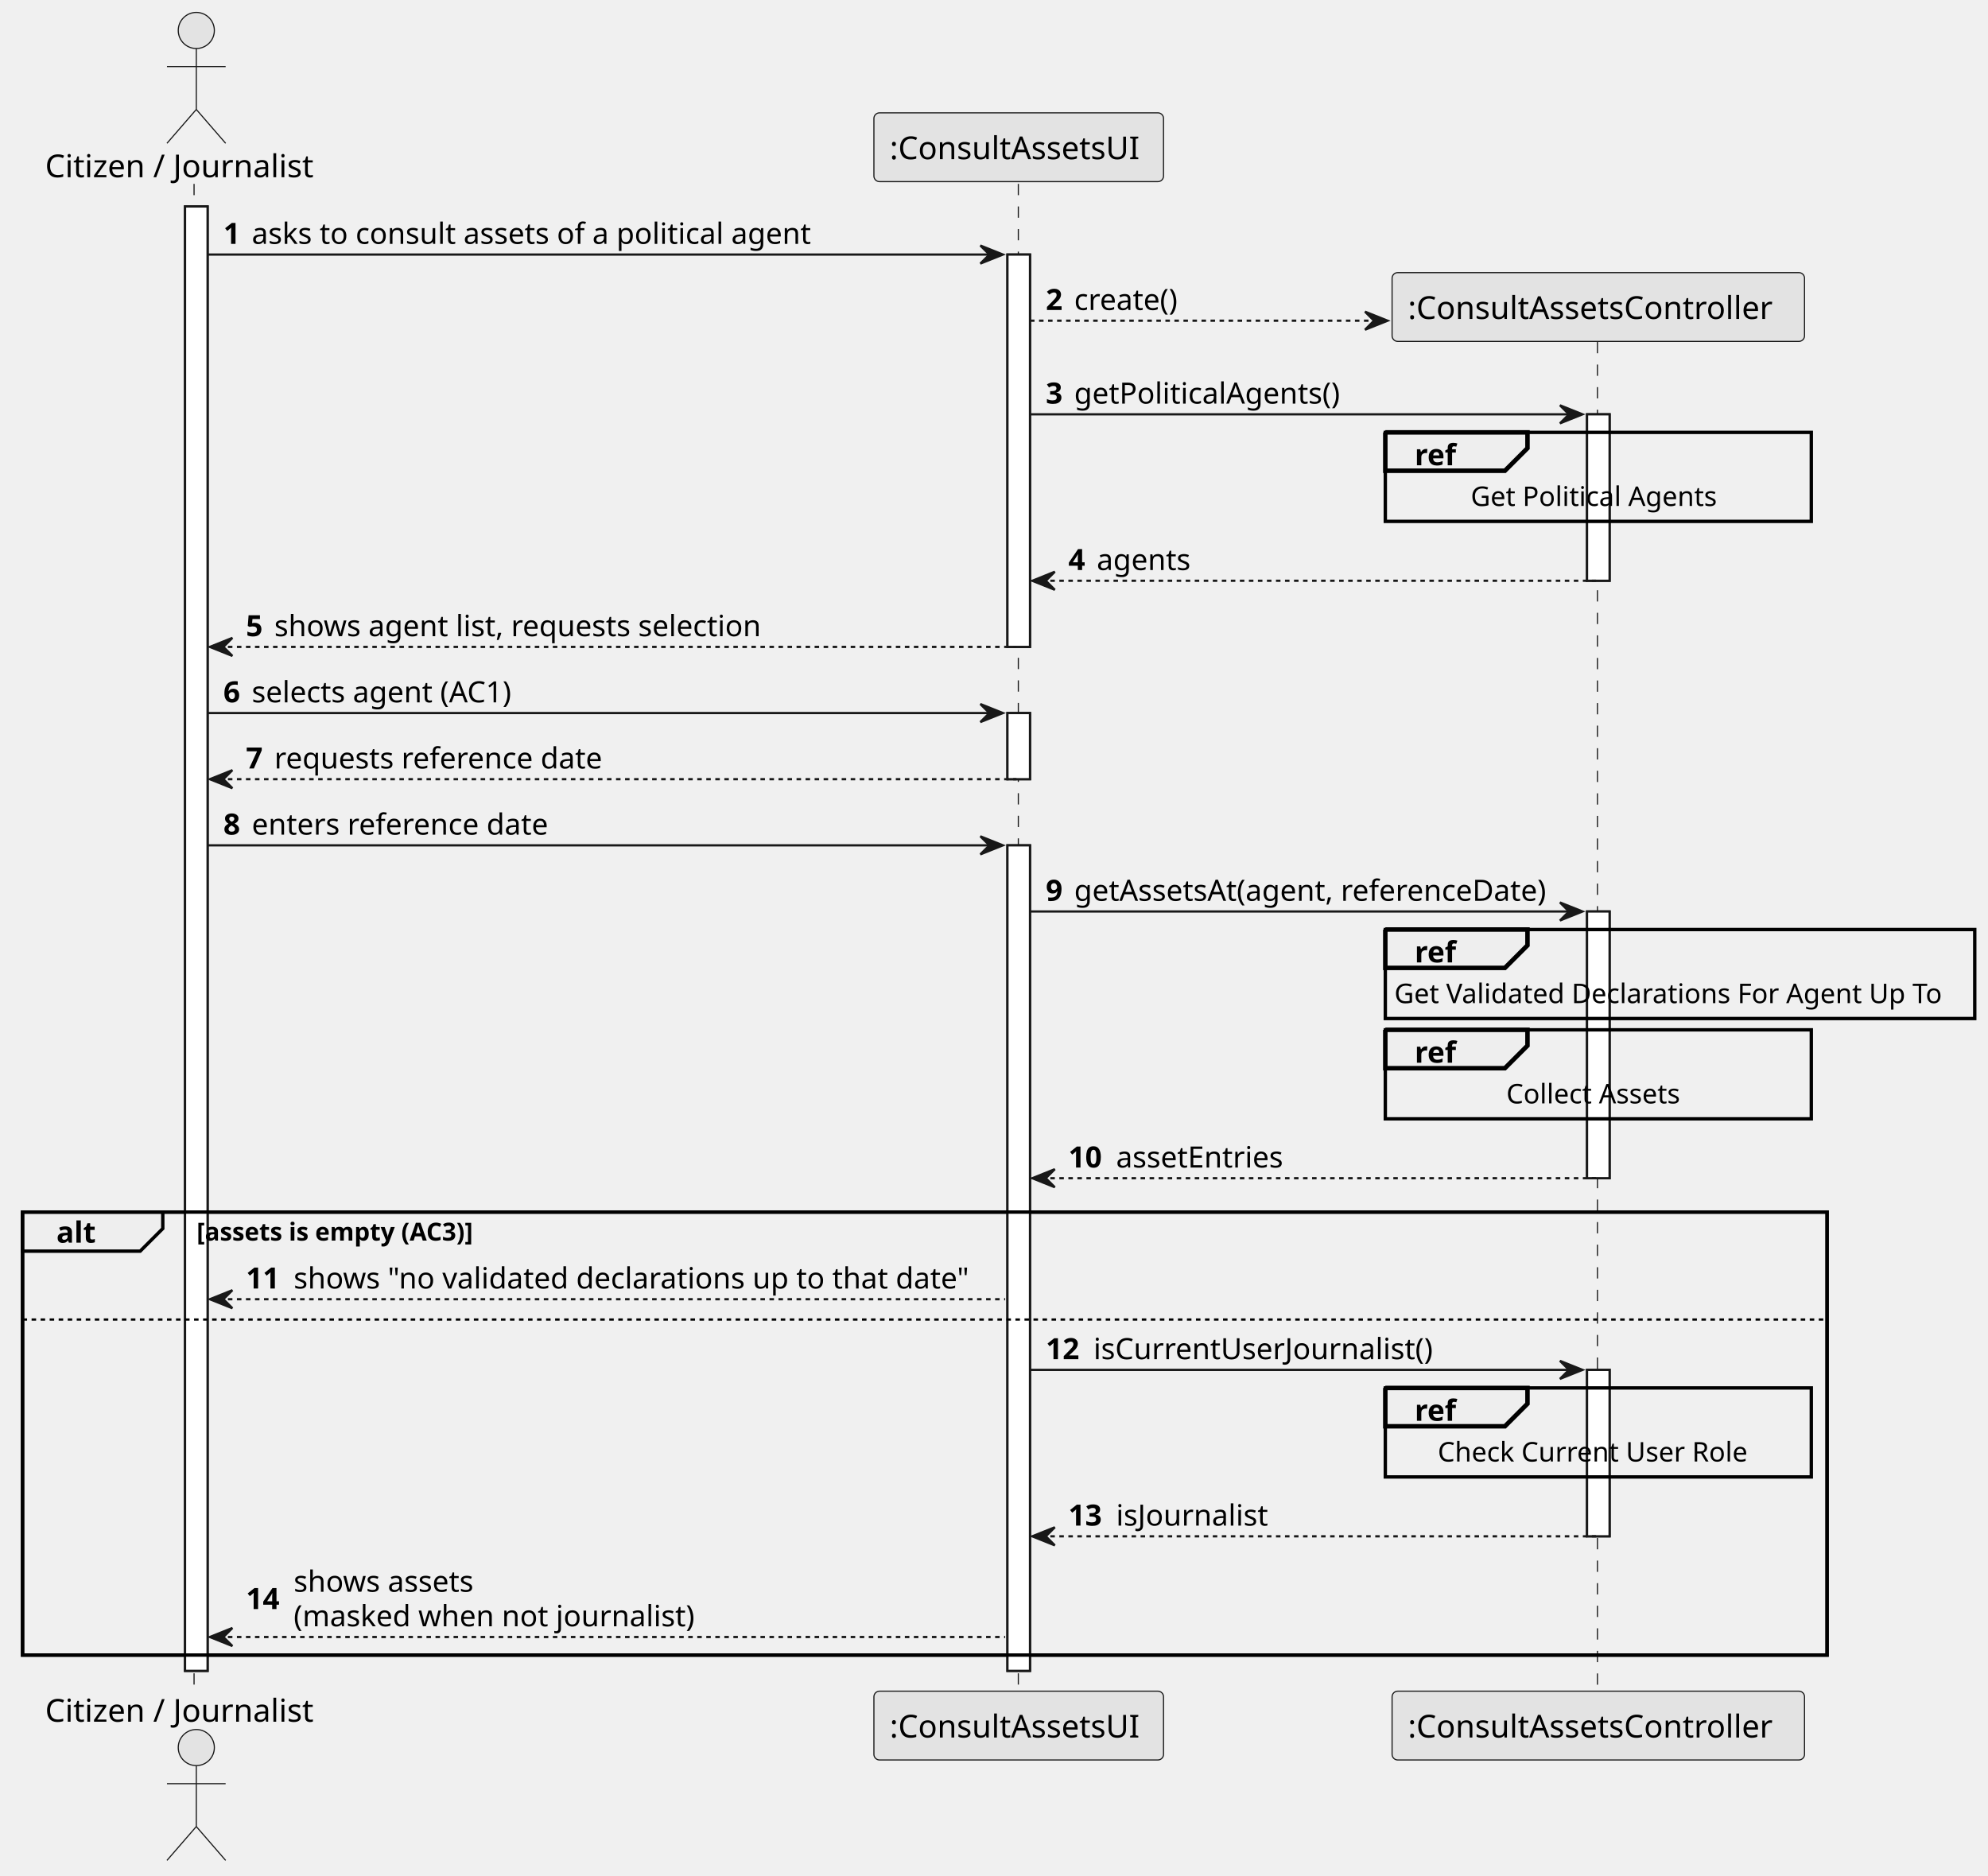
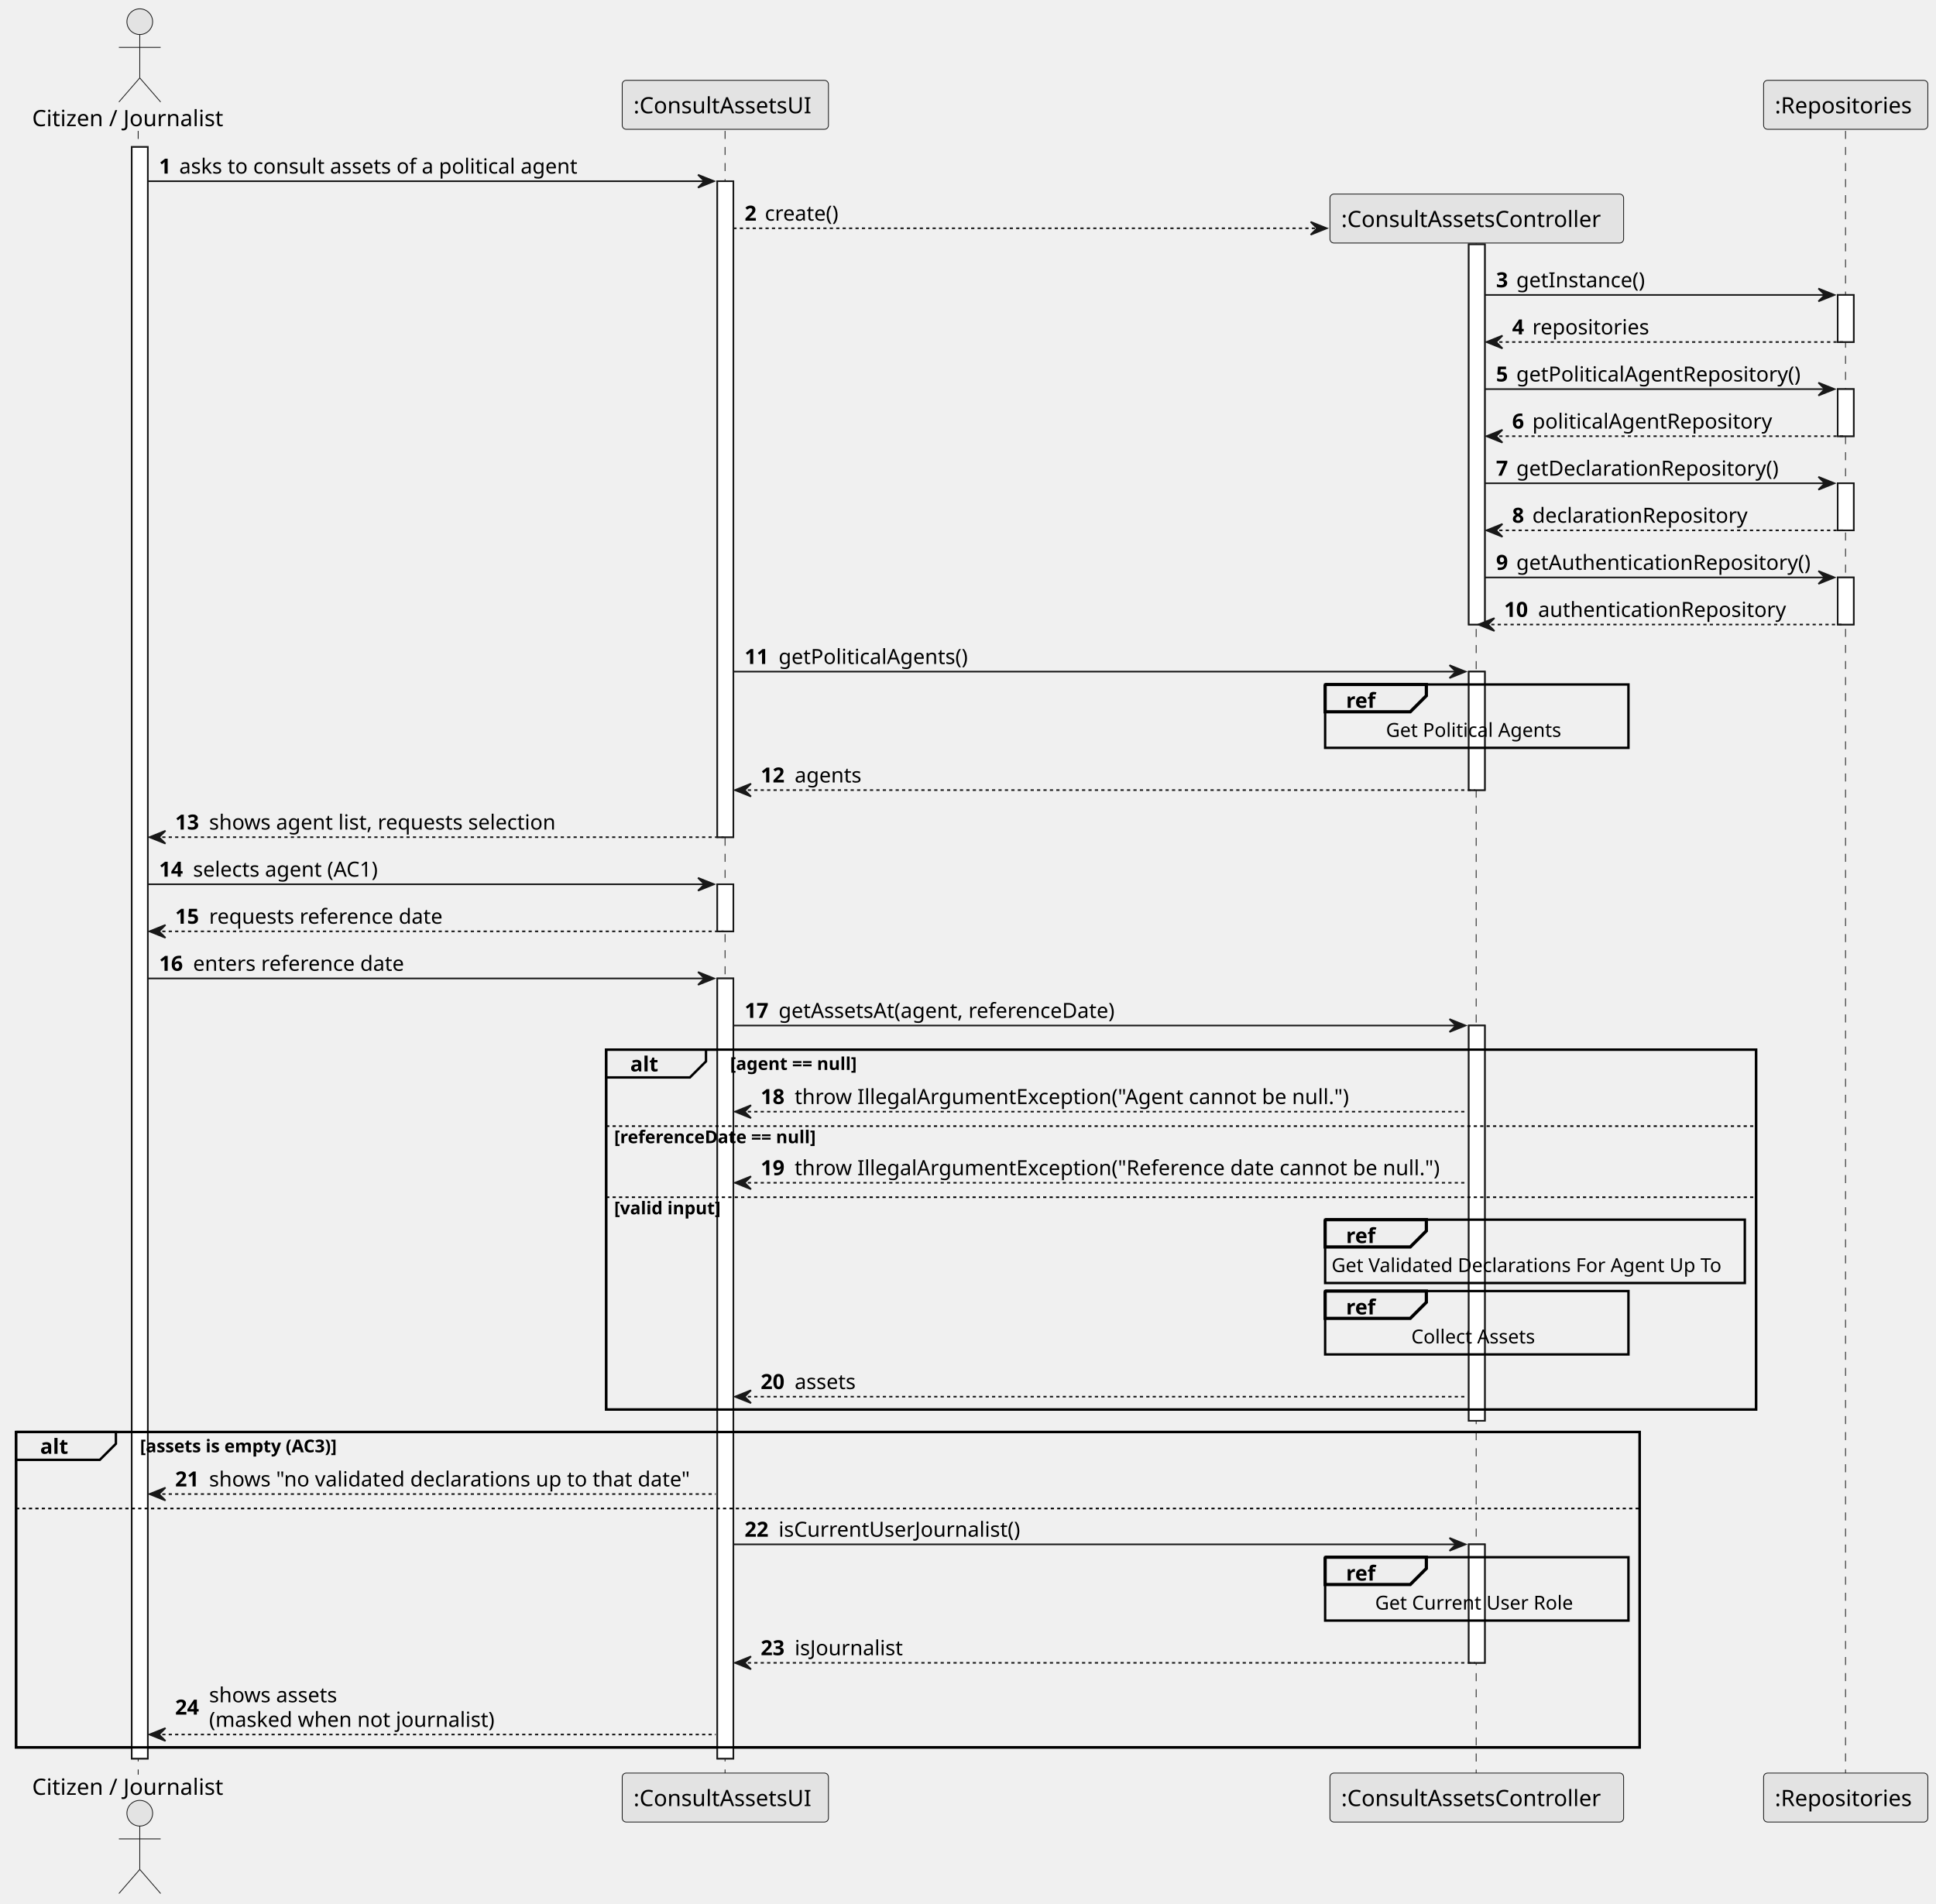
- <svg xmlns="http://www.w3.org/2000/svg" contentStyleType="text/css" data-diagram-type="SEQUENCE" height="831px" preserveAspectRatio="none" style="width:881px;height:831px;background:#FFFFFF;" version="1.1" viewBox="0 0 881 831" width="881px" zoomAndPan="magnify">
+ <svg xmlns="http://www.w3.org/2000/svg" contentStyleType="text/css" data-diagram-type="SEQUENCE" height="1185px" preserveAspectRatio="none" style="width:1205px;height:1185px;background:#FFFFFF;" version="1.1" viewBox="0 0 1205 1185" width="1205px" zoomAndPan="magnify">
  <defs />
  <g>
    <g>
-       <rect fill="#FFFFFF" height="648.92" style="stroke:#181818;stroke-width:1;" width="10" x="81.995" y="91.488" />
-     </g>
-     <g>
-       <rect fill="#FFFFFF" height="173.863" style="stroke:#181818;stroke-width:1;" width="10" x="446.455" y="112.799" />
-     </g>
-     <g>
-       <rect fill="#FFFFFF" height="29.311" style="stroke:#181818;stroke-width:1;" width="10" x="446.455" y="315.973" />
-     </g>
-     <g>
-       <rect fill="#FFFFFF" height="365.815" style="stroke:#181818;stroke-width:1;" width="10" x="446.455" y="374.594" />
-     </g>
-     <g>
-       <rect fill="#FFFFFF" height="73.754" style="stroke:#181818;stroke-width:1;" width="10" x="703.305" y="183.598" />
-     </g>
-     <g>
-       <rect fill="#FFFFFF" height="118.197" style="stroke:#181818;stroke-width:1;" width="10" x="703.305" y="403.904" />
-     </g>
-     <g>
-       <rect fill="#FFFFFF" height="73.754" style="stroke:#181818;stroke-width:1;" width="10" x="703.305" y="607.033" />
-     </g>
-     <rect fill="none" height="196.307" style="stroke:#000000;stroke-width:1.5;" width="799.694" x="10" y="537.102" />
+       <rect fill="#FFFFFF" height="1003.246" style="stroke:#181818;stroke-width:1;" width="10" x="81.995" y="91.488" />
+     </g>
+     <g>
+       <rect fill="#FFFFFF" height="408.348" style="stroke:#181818;stroke-width:1;" width="10" x="446.455" y="112.799" />
+     </g>
+     <g>
+       <rect fill="#FFFFFF" height="29.311" style="stroke:#181818;stroke-width:1;" width="10" x="446.455" y="550.457" />
+     </g>
+     <g>
+       <rect fill="#FFFFFF" height="485.656" style="stroke:#181818;stroke-width:1;" width="10" x="446.455" y="609.078" />
+     </g>
+     <g>
+       <rect fill="#FFFFFF" height="236.662" style="stroke:#181818;stroke-width:1;" width="10" x="914.178" y="152.109" />
+     </g>
+     <g>
+       <rect fill="#FFFFFF" height="73.754" style="stroke:#181818;stroke-width:1;" width="10" x="914.178" y="418.082" />
+     </g>
+     <g>
+       <rect fill="#FFFFFF" height="246.039" style="stroke:#181818;stroke-width:1;" width="10" x="914.178" y="638.389" />
+     </g>
+     <g>
+       <rect fill="#FFFFFF" height="73.754" style="stroke:#181818;stroke-width:1;" width="10" x="914.178" y="961.359" />
+     </g>
+     <g>
+       <rect fill="#FFFFFF" height="29.311" style="stroke:#181818;stroke-width:1;" width="10" x="1143.803" y="183.598" />
+     </g>
+     <g>
+       <rect fill="#FFFFFF" height="29.311" style="stroke:#181818;stroke-width:1;" width="10" x="1143.803" y="242.219" />
+     </g>
+     <g>
+       <rect fill="#FFFFFF" height="29.311" style="stroke:#181818;stroke-width:1;" width="10" x="1143.803" y="300.84" />
+     </g>
+     <g>
+       <rect fill="#FFFFFF" height="29.311" style="stroke:#181818;stroke-width:1;" width="10" x="1143.803" y="359.461" />
+     </g>
+     <rect fill="none" height="224.039" style="stroke:#000000;stroke-width:1.5;" width="715.723" x="377.279" y="653.389" />
+     <rect fill="none" height="196.307" style="stroke:#000000;stroke-width:1.5;" width="1010.568" x="10" y="891.428" />
    <g class="participant-lifeline" data-entity-uid="part1" data-qualified-name="Actor" id="part1-lifeline">
      <g>
-         <rect fill="#000000" fill-opacity="0" height="668.92" width="8" x="82.995" y="81.488" />
-         <line style="stroke:#181818;stroke-width:0.5;stroke-dasharray:5,5;" x1="86" x2="86" y1="81.488" y2="750.408" />
+         <rect fill="#000000" fill-opacity="0" height="1023.246" width="8" x="82.995" y="81.488" />
+         <line style="stroke:#181818;stroke-width:0.5;stroke-dasharray:5,5;" x1="86" x2="86" y1="81.488" y2="1104.734" />
      </g>
    </g>
    <g class="participant-lifeline" data-entity-uid="part2" data-qualified-name="UI" id="part2-lifeline">
      <g>
-         <rect fill="#000000" fill-opacity="0" height="668.92" width="8" x="447.455" y="81.488" />
-         <line style="stroke:#181818;stroke-width:0.5;stroke-dasharray:5,5;" x1="451.279" x2="451.279" y1="81.488" y2="750.408" />
+         <rect fill="#000000" fill-opacity="0" height="1023.246" width="8" x="447.455" y="81.488" />
+         <line style="stroke:#181818;stroke-width:0.5;stroke-dasharray:5,5;" x1="451.279" x2="451.279" y1="81.488" y2="1104.734" />
      </g>
    </g>
    <g class="participant-lifeline" data-entity-uid="part3" data-qualified-name="CTRL" id="part3-lifeline">
      <g>
-         <rect fill="#000000" fill-opacity="0" height="598.865" width="8" x="704.305" y="151.543" />
-         <line style="stroke:#181818;stroke-width:0.5;stroke-dasharray:5,5;" x1="707.915" x2="707.915" y1="151.543" y2="750.408" />
+         <rect fill="#000000" fill-opacity="0" height="953.191" width="8" x="915.178" y="151.543" />
+         <line style="stroke:#181818;stroke-width:0.5;stroke-dasharray:5,5;" x1="918.789" x2="918.789" y1="151.543" y2="1104.734" />
+       </g>
+     </g>
+     <g class="participant-lifeline" data-entity-uid="part4" data-qualified-name="REPOS" id="part4-lifeline">
+       <g>
+         <rect fill="#000000" fill-opacity="0" height="1023.246" width="8" x="1144.803" y="81.488" />
+         <line style="stroke:#181818;stroke-width:0.5;stroke-dasharray:5,5;" x1="1148.691" x2="1148.691" y1="81.488" y2="1104.734" />
      </g>
    </g>
    <g class="participant participant-head" data-entity-uid="part1" data-qualified-name="Actor" id="part1-head">
      <text fill="#000000" font-family="sans-serif" font-size="14" lengthAdjust="spacing" textLength="127.989" x="20" y="78.535">Citizen / Journalist</text>
      <ellipse cx="86.995" cy="13.5" fill="#E3E3E3" rx="8" ry="8" style="stroke:#181818;stroke-width:0.5;" />
      <path d="M86.995,21.5 L86.995,48.5 M73.995,29.5 L99.995,29.5 M86.995,48.5 L73.995,63.5 M86.995,48.5 L99.995,63.5" fill="none" style="stroke:#181818;stroke-width:0.5;" />
    </g>
    <g class="participant participant-tail" data-entity-uid="part1" data-qualified-name="Actor" id="part1-tail">
-       <text fill="#000000" font-family="sans-serif" font-size="14" lengthAdjust="spacing" textLength="127.989" x="20" y="762.943">Citizen / Journalist</text>
-       <ellipse cx="86.995" cy="774.396" fill="#E3E3E3" rx="8" ry="8" style="stroke:#181818;stroke-width:0.5;" />
-       <path d="M86.995,782.396 L86.995,809.396 M73.995,790.396 L99.995,790.396 M86.995,809.396 L73.995,824.396 M86.995,809.396 L99.995,824.396" fill="none" style="stroke:#181818;stroke-width:0.5;" />
+       <text fill="#000000" font-family="sans-serif" font-size="14" lengthAdjust="spacing" textLength="127.989" x="20" y="1117.27">Citizen / Journalist</text>
+       <ellipse cx="86.995" cy="1128.723" fill="#E3E3E3" rx="8" ry="8" style="stroke:#181818;stroke-width:0.5;" />
+       <path d="M86.995,1136.723 L86.995,1163.723 M73.995,1144.723 L99.995,1144.723 M86.995,1163.723 L73.995,1178.723 M86.995,1163.723 L99.995,1178.723" fill="none" style="stroke:#181818;stroke-width:0.5;" />
    </g>
    <g class="participant participant-head" data-entity-uid="part2" data-qualified-name="UI" id="part2-head">
      <rect fill="#E3E3E3" height="30.488" rx="2.5" ry="2.5" style="stroke:#181818;stroke-width:0.5;" width="128.352" x="387.279" y="50" />
      <text fill="#000000" font-family="sans-serif" font-size="14" lengthAdjust="spacing" textLength="114.352" x="394.279" y="70.535">:ConsultAssetsUI</text>
    </g>
    <g class="participant participant-tail" data-entity-uid="part2" data-qualified-name="UI" id="part2-tail">
-       <rect fill="#E3E3E3" height="30.488" rx="2.5" ry="2.5" style="stroke:#181818;stroke-width:0.5;" width="128.352" x="387.279" y="749.408" />
-       <text fill="#000000" font-family="sans-serif" font-size="14" lengthAdjust="spacing" textLength="114.352" x="394.279" y="769.943">:ConsultAssetsUI</text>
+       <rect fill="#E3E3E3" height="30.488" rx="2.5" ry="2.5" style="stroke:#181818;stroke-width:0.5;" width="128.352" x="387.279" y="1103.734" />
+       <text fill="#000000" font-family="sans-serif" font-size="14" lengthAdjust="spacing" textLength="114.352" x="394.279" y="1124.27">:ConsultAssetsUI</text>
    </g>
    <g class="participant participant-tail" data-entity-uid="part3" data-qualified-name="CTRL" id="part3-tail">
-       <rect fill="#E3E3E3" height="30.488" rx="2.5" ry="2.5" style="stroke:#181818;stroke-width:0.5;" width="182.779" x="616.915" y="749.408" />
-       <text fill="#000000" font-family="sans-serif" font-size="14" lengthAdjust="spacing" textLength="168.779" x="623.915" y="769.943">:ConsultAssetsController</text>
-     </g>
-     <g>
-       <rect fill="#FFFFFF" height="648.92" style="stroke:#181818;stroke-width:1;" width="10" x="81.995" y="91.488" />
-     </g>
-     <g>
-       <rect fill="#FFFFFF" height="173.863" style="stroke:#181818;stroke-width:1;" width="10" x="446.455" y="112.799" />
-     </g>
-     <g>
-       <rect fill="#FFFFFF" height="29.311" style="stroke:#181818;stroke-width:1;" width="10" x="446.455" y="315.973" />
-     </g>
-     <g>
-       <rect fill="#FFFFFF" height="365.815" style="stroke:#181818;stroke-width:1;" width="10" x="446.455" y="374.594" />
-     </g>
-     <g>
-       <rect fill="#FFFFFF" height="73.754" style="stroke:#181818;stroke-width:1;" width="10" x="703.305" y="183.598" />
-     </g>
-     <g>
-       <rect fill="#FFFFFF" height="118.197" style="stroke:#181818;stroke-width:1;" width="10" x="703.305" y="403.904" />
-     </g>
-     <g>
-       <rect fill="#FFFFFF" height="73.754" style="stroke:#181818;stroke-width:1;" width="10" x="703.305" y="607.033" />
+       <rect fill="#E3E3E3" height="30.488" rx="2.5" ry="2.5" style="stroke:#181818;stroke-width:0.5;" width="182.779" x="827.789" y="1103.734" />
+       <text fill="#000000" font-family="sans-serif" font-size="14" lengthAdjust="spacing" textLength="168.779" x="834.789" y="1124.27">:ConsultAssetsController</text>
+     </g>
+     <g class="participant participant-head" data-entity-uid="part4" data-qualified-name="REPOS" id="part4-head">
+       <rect fill="#E3E3E3" height="30.488" rx="2.5" ry="2.5" style="stroke:#181818;stroke-width:0.5;" width="102.225" x="1097.691" y="50" />
+       <text fill="#000000" font-family="sans-serif" font-size="14" lengthAdjust="spacing" textLength="88.225" x="1104.691" y="70.535">:Repositories</text>
+     </g>
+     <g class="participant participant-tail" data-entity-uid="part4" data-qualified-name="REPOS" id="part4-tail">
+       <rect fill="#E3E3E3" height="30.488" rx="2.5" ry="2.5" style="stroke:#181818;stroke-width:0.5;" width="102.225" x="1097.691" y="1103.734" />
+       <text fill="#000000" font-family="sans-serif" font-size="14" lengthAdjust="spacing" textLength="88.225" x="1104.691" y="1124.27">:Repositories</text>
+     </g>
+     <g>
+       <rect fill="#FFFFFF" height="1003.246" style="stroke:#181818;stroke-width:1;" width="10" x="81.995" y="91.488" />
+     </g>
+     <g>
+       <rect fill="#FFFFFF" height="408.348" style="stroke:#181818;stroke-width:1;" width="10" x="446.455" y="112.799" />
+     </g>
+     <g>
+       <rect fill="#FFFFFF" height="29.311" style="stroke:#181818;stroke-width:1;" width="10" x="446.455" y="550.457" />
+     </g>
+     <g>
+       <rect fill="#FFFFFF" height="485.656" style="stroke:#181818;stroke-width:1;" width="10" x="446.455" y="609.078" />
+     </g>
+     <g>
+       <rect fill="#FFFFFF" height="236.662" style="stroke:#181818;stroke-width:1;" width="10" x="914.178" y="152.109" />
+     </g>
+     <g>
+       <rect fill="#FFFFFF" height="73.754" style="stroke:#181818;stroke-width:1;" width="10" x="914.178" y="418.082" />
+     </g>
+     <g>
+       <rect fill="#FFFFFF" height="246.039" style="stroke:#181818;stroke-width:1;" width="10" x="914.178" y="638.389" />
+     </g>
+     <g>
+       <rect fill="#FFFFFF" height="73.754" style="stroke:#181818;stroke-width:1;" width="10" x="914.178" y="961.359" />
+     </g>
+     <g>
+       <rect fill="#FFFFFF" height="29.311" style="stroke:#181818;stroke-width:1;" width="10" x="1143.803" y="183.598" />
+     </g>
+     <g>
+       <rect fill="#FFFFFF" height="29.311" style="stroke:#181818;stroke-width:1;" width="10" x="1143.803" y="242.219" />
+     </g>
+     <g>
+       <rect fill="#FFFFFF" height="29.311" style="stroke:#181818;stroke-width:1;" width="10" x="1143.803" y="300.84" />
+     </g>
+     <g>
+       <rect fill="#FFFFFF" height="29.311" style="stroke:#181818;stroke-width:1;" width="10" x="1143.803" y="359.461" />
    </g>
    <g class="message" data-entity-1="part1" data-entity-2="part2" id="msg1">
      <polygon fill="#181818" points="434.455,108.799,444.455,112.799,434.455,116.799,438.455,112.799" style="stroke:#181818;stroke-width:1;" />
      <line style="stroke:#181818;stroke-width:1;" x1="91.995" x2="440.455" y1="112.799" y2="112.799" />
      <text fill="#000000" font-family="sans-serif" font-size="13" font-weight="bold" lengthAdjust="spacing" textLength="8.576" x="98.995" y="108.057">1</text>
      <text fill="#000000" font-family="sans-serif" font-size="13" lengthAdjust="spacing" textLength="260.165" x="111.57" y="108.057">asks to consult assets of a political agent</text>
    </g>
    <g class="message" data-entity-1="part2" data-entity-2="part3" id="msg2">
-       <polygon fill="#181818" points="604.915,138.109,614.915,142.109,604.915,146.109,608.915,142.109" style="stroke:#181818;stroke-width:1;" />
-       <line style="stroke:#181818;stroke-width:1;stroke-dasharray:2,2;" x1="456.455" x2="610.915" y1="142.109" y2="142.109" />
+       <polygon fill="#181818" points="815.789,138.109,825.789,142.109,815.789,146.109,819.789,142.109" style="stroke:#181818;stroke-width:1;" />
+       <line style="stroke:#181818;stroke-width:1;stroke-dasharray:2,2;" x1="456.455" x2="821.789" y1="142.109" y2="142.109" />
      <text fill="#000000" font-family="sans-serif" font-size="13" font-weight="bold" lengthAdjust="spacing" textLength="8.576" x="463.455" y="137.367">2</text>
      <text fill="#000000" font-family="sans-serif" font-size="13" lengthAdjust="spacing" textLength="46.96" x="476.03" y="137.367">create()</text>
    </g>
-     <rect fill="#E3E3E3" height="30.488" rx="2.5" ry="2.5" style="stroke:#181818;stroke-width:0.5;" width="182.779" x="616.915" y="120.799" />
-     <text fill="#000000" font-family="sans-serif" font-size="14" lengthAdjust="spacing" textLength="168.779" x="623.915" y="141.334">:ConsultAssetsController</text>
-     <g class="message" data-entity-1="part2" data-entity-2="part3" id="msg4">
-       <polygon fill="#181818" points="691.305,179.598,701.305,183.598,691.305,187.598,695.305,183.598" style="stroke:#181818;stroke-width:1;" />
-       <line style="stroke:#181818;stroke-width:1;" x1="456.455" x2="697.305" y1="183.598" y2="183.598" />
-       <text fill="#000000" font-family="sans-serif" font-size="13" font-weight="bold" lengthAdjust="spacing" textLength="8.576" x="463.455" y="178.856">3</text>
-       <text fill="#000000" font-family="sans-serif" font-size="13" lengthAdjust="spacing" textLength="121.443" x="476.03" y="178.856">getPoliticalAgents()</text>
-     </g>
-     <rect fill="none" height="39.443" style="stroke:#000000;stroke-width:1.5;" width="188.779" x="613.915" y="191.598" />
-     <path d="M613.915,191.598 L676.915,191.598 L676.915,198.598 L666.915,208.598 L613.915,208.598 L613.915,191.598" fill="#EEEEEE" style="stroke:#000000;stroke-width:2;" />
-     <text fill="#000000" font-family="sans-serif" font-size="13" font-weight="bold" lengthAdjust="spacing" textLength="18.916" x="626.915" y="206.166">ref</text>
-     <text fill="#000000" font-family="sans-serif" font-size="12" lengthAdjust="spacing" textLength="113.08" x="651.765" y="224.199">Get Political Agents</text>
-     <g class="message" data-entity-1="part3" data-entity-2="part2" id="msg5">
-       <polygon fill="#181818" points="467.455,253.352,457.455,257.352,467.455,261.352,463.455,257.352" style="stroke:#181818;stroke-width:1;" />
-       <line style="stroke:#181818;stroke-width:1;stroke-dasharray:2,2;" x1="461.455" x2="707.305" y1="257.352" y2="257.352" />
-       <text fill="#000000" font-family="sans-serif" font-size="13" font-weight="bold" lengthAdjust="spacing" textLength="8.576" x="473.455" y="252.609">4</text>
-       <text fill="#000000" font-family="sans-serif" font-size="13" lengthAdjust="spacing" textLength="42.085" x="486.03" y="252.609">agents</text>
-     </g>
-     <g class="message" data-entity-1="part2" data-entity-2="part1" id="msg6">
-       <polygon fill="#181818" points="102.995,282.662,92.995,286.662,102.995,290.662,98.995,286.662" style="stroke:#181818;stroke-width:1;" />
-       <line style="stroke:#181818;stroke-width:1;stroke-dasharray:2,2;" x1="96.995" x2="450.455" y1="286.662" y2="286.662" />
-       <text fill="#000000" font-family="sans-serif" font-size="13" font-weight="bold" lengthAdjust="spacing" textLength="8.576" x="108.995" y="281.92">5</text>
-       <text fill="#000000" font-family="sans-serif" font-size="13" lengthAdjust="spacing" textLength="224.726" x="121.57" y="281.92">shows agent list, requests selection</text>
-     </g>
-     <g class="message" data-entity-1="part1" data-entity-2="part2" id="msg7">
-       <polygon fill="#181818" points="434.455,311.973,444.455,315.973,434.455,319.973,438.455,315.973" style="stroke:#181818;stroke-width:1;" />
-       <line style="stroke:#181818;stroke-width:1;" x1="91.995" x2="440.455" y1="315.973" y2="315.973" />
-       <text fill="#000000" font-family="sans-serif" font-size="13" font-weight="bold" lengthAdjust="spacing" textLength="8.576" x="98.995" y="311.231">6</text>
-       <text fill="#000000" font-family="sans-serif" font-size="13" lengthAdjust="spacing" textLength="121.342" x="111.57" y="311.231">selects agent (AC1)</text>
-     </g>
-     <g class="message" data-entity-1="part2" data-entity-2="part1" id="msg8">
-       <polygon fill="#181818" points="102.995,341.283,92.995,345.283,102.995,349.283,98.995,345.283" style="stroke:#181818;stroke-width:1;" />
-       <line style="stroke:#181818;stroke-width:1;stroke-dasharray:2,2;" x1="96.995" x2="450.455" y1="345.283" y2="345.283" />
-       <text fill="#000000" font-family="sans-serif" font-size="13" font-weight="bold" lengthAdjust="spacing" textLength="8.576" x="108.995" y="340.541">7</text>
-       <text fill="#000000" font-family="sans-serif" font-size="13" lengthAdjust="spacing" textLength="148.98" x="121.57" y="340.541">requests reference date</text>
-     </g>
-     <g class="message" data-entity-1="part1" data-entity-2="part2" id="msg9">
-       <polygon fill="#181818" points="434.455,370.594,444.455,374.594,434.455,378.594,438.455,374.594" style="stroke:#181818;stroke-width:1;" />
-       <line style="stroke:#181818;stroke-width:1;" x1="91.995" x2="440.455" y1="374.594" y2="374.594" />
-       <text fill="#000000" font-family="sans-serif" font-size="13" font-weight="bold" lengthAdjust="spacing" textLength="8.576" x="98.995" y="369.852">8</text>
-       <text fill="#000000" font-family="sans-serif" font-size="13" lengthAdjust="spacing" textLength="134.17" x="111.57" y="369.852">enters reference date</text>
-     </g>
-     <g class="message" data-entity-1="part2" data-entity-2="part3" id="msg10">
-       <polygon fill="#181818" points="691.305,399.904,701.305,403.904,691.305,407.904,695.305,403.904" style="stroke:#181818;stroke-width:1;" />
-       <line style="stroke:#181818;stroke-width:1;" x1="456.455" x2="697.305" y1="403.904" y2="403.904" />
-       <text fill="#000000" font-family="sans-serif" font-size="13" font-weight="bold" lengthAdjust="spacing" textLength="8.576" x="463.455" y="399.162">9</text>
-       <text fill="#000000" font-family="sans-serif" font-size="13" lengthAdjust="spacing" textLength="215.274" x="476.03" y="399.162">getAssetsAt(agent, referenceDate)</text>
-     </g>
-     <rect fill="none" height="39.443" style="stroke:#000000;stroke-width:1.5;" width="261.213" x="613.915" y="411.904" />
-     <path d="M613.915,411.904 L676.915,411.904 L676.915,418.904 L666.915,428.904 L613.915,428.904 L613.915,411.904" fill="#EEEEEE" style="stroke:#000000;stroke-width:2;" />
-     <text fill="#000000" font-family="sans-serif" font-size="13" font-weight="bold" lengthAdjust="spacing" textLength="18.916" x="626.915" y="426.473">ref</text>
-     <text fill="#000000" font-family="sans-serif" font-size="12" lengthAdjust="spacing" textLength="253.213" x="617.915" y="444.506">Get Validated Declarations For Agent Up To</text>
-     <rect fill="none" height="39.443" style="stroke:#000000;stroke-width:1.5;" width="188.779" x="613.915" y="456.348" />
-     <path d="M613.915,456.348 L676.915,456.348 L676.915,463.348 L666.915,473.348 L613.915,473.348 L613.915,456.348" fill="#EEEEEE" style="stroke:#000000;stroke-width:2;" />
-     <text fill="#000000" font-family="sans-serif" font-size="13" font-weight="bold" lengthAdjust="spacing" textLength="18.916" x="626.915" y="470.916">ref</text>
-     <text fill="#000000" font-family="sans-serif" font-size="12" lengthAdjust="spacing" textLength="81.533" x="667.538" y="488.949">Collect Assets</text>
-     <g class="message" data-entity-1="part3" data-entity-2="part2" id="msg11">
-       <polygon fill="#181818" points="467.455,518.102,457.455,522.102,467.455,526.102,463.455,522.102" style="stroke:#181818;stroke-width:1;" />
-       <line style="stroke:#181818;stroke-width:1;stroke-dasharray:2,2;" x1="461.455" x2="707.305" y1="522.102" y2="522.102" />
-       <text fill="#000000" font-family="sans-serif" font-size="13" font-weight="bold" lengthAdjust="spacing" textLength="17.151" x="473.455" y="517.359">10</text>
-       <text fill="#000000" font-family="sans-serif" font-size="13" lengthAdjust="spacing" textLength="75.461" x="494.606" y="517.359">assetEntries</text>
-     </g>
-     <path d="M10,537.102 L72.139,537.102 L72.139,544.412 L62.139,554.412 L10,554.412 L10,537.102" fill="#EEEEEE" style="stroke:#000000;stroke-width:1.5;" />
-     <rect fill="none" height="196.307" style="stroke:#000000;stroke-width:1.5;" width="799.694" x="10" y="537.102" />
-     <text fill="#000000" font-family="sans-serif" font-size="13" font-weight="bold" lengthAdjust="spacing" textLength="17.139" x="25" y="550.67">alt</text>
-     <text fill="#000000" font-family="sans-serif" font-size="11" font-weight="bold" lengthAdjust="spacing" textLength="131.474" x="87.139" y="549.736">[assets is empty (AC3)]</text>
-     <g class="message" data-entity-1="part2" data-entity-2="part1" id="msg12">
-       <polygon fill="#181818" points="102.995,571.723,92.995,575.723,102.995,579.723,98.995,575.723" style="stroke:#181818;stroke-width:1;" />
-       <line style="stroke:#181818;stroke-width:1;stroke-dasharray:2,2;" x1="96.995" x2="445.455" y1="575.723" y2="575.723" />
-       <text fill="#000000" font-family="sans-serif" font-size="13" font-weight="bold" lengthAdjust="spacing" textLength="17.151" x="108.995" y="570.981">11</text>
-       <text fill="#000000" font-family="sans-serif" font-size="13" lengthAdjust="spacing" textLength="309.309" x="130.146" y="570.981">shows "no validated declarations up to that date"</text>
-     </g>
-     <line style="stroke:#000000;stroke-width:1;stroke-dasharray:2,2;" x1="10" x2="809.694" y1="584.723" y2="584.723" />
-     <g class="message" data-entity-1="part2" data-entity-2="part3" id="msg13">
-       <polygon fill="#181818" points="691.305,603.033,701.305,607.033,691.305,611.033,695.305,607.033" style="stroke:#181818;stroke-width:1;" />
-       <line style="stroke:#181818;stroke-width:1;" x1="456.455" x2="697.305" y1="607.033" y2="607.033" />
-       <text fill="#000000" font-family="sans-serif" font-size="13" font-weight="bold" lengthAdjust="spacing" textLength="17.151" x="463.455" y="602.291">12</text>
-       <text fill="#000000" font-family="sans-serif" font-size="13" lengthAdjust="spacing" textLength="154.578" x="484.606" y="602.291">isCurrentUserJournalist()</text>
-     </g>
-     <rect fill="none" height="39.443" style="stroke:#000000;stroke-width:1.5;" width="188.779" x="613.915" y="615.033" />
-     <path d="M613.915,615.033 L676.915,615.033 L676.915,622.033 L666.915,632.033 L613.915,632.033 L613.915,615.033" fill="#EEEEEE" style="stroke:#000000;stroke-width:2;" />
-     <text fill="#000000" font-family="sans-serif" font-size="13" font-weight="bold" lengthAdjust="spacing" textLength="18.916" x="626.915" y="629.602">ref</text>
-     <text fill="#000000" font-family="sans-serif" font-size="12" lengthAdjust="spacing" textLength="142.318" x="637.145" y="647.635">Check Current User Role</text>
-     <g class="message" data-entity-1="part3" data-entity-2="part2" id="msg14">
-       <polygon fill="#181818" points="467.455,676.787,457.455,680.787,467.455,684.787,463.455,680.787" style="stroke:#181818;stroke-width:1;" />
-       <line style="stroke:#181818;stroke-width:1;stroke-dasharray:2,2;" x1="461.455" x2="707.305" y1="680.787" y2="680.787" />
-       <text fill="#000000" font-family="sans-serif" font-size="13" font-weight="bold" lengthAdjust="spacing" textLength="17.151" x="473.455" y="676.045">13</text>
-       <text fill="#000000" font-family="sans-serif" font-size="13" lengthAdjust="spacing" textLength="70.053" x="494.606" y="676.045">isJournalist</text>
-     </g>
-     <g class="message" data-entity-1="part2" data-entity-2="part1" id="msg15">
-       <polygon fill="#181818" points="102.995,721.408,92.995,725.408,102.995,729.408,98.995,725.408" style="stroke:#181818;stroke-width:1;" />
-       <line style="stroke:#181818;stroke-width:1;stroke-dasharray:2,2;" x1="96.995" x2="445.455" y1="725.408" y2="725.408" />
-       <text fill="#000000" font-family="sans-serif" font-size="13" font-weight="bold" lengthAdjust="spacing" textLength="17.151" x="108.995" y="713.011">14</text>
-       <text fill="#000000" font-family="sans-serif" font-size="13" lengthAdjust="spacing" textLength="82.602" x="130.146" y="705.356">shows assets</text>
-       <text fill="#000000" font-family="sans-serif" font-size="13" lengthAdjust="spacing" textLength="183.65" x="130.146" y="720.666">(masked when not journalist)</text>
+     <rect fill="#E3E3E3" height="30.488" rx="2.5" ry="2.5" style="stroke:#181818;stroke-width:0.5;" width="182.779" x="827.789" y="120.799" />
+     <text fill="#000000" font-family="sans-serif" font-size="14" lengthAdjust="spacing" textLength="168.779" x="834.789" y="141.334">:ConsultAssetsController</text>
+     <g class="message" data-entity-1="part3" data-entity-2="part4" id="msg4">
+       <polygon fill="#181818" points="1131.803,179.598,1141.803,183.598,1131.803,187.598,1135.803,183.598" style="stroke:#181818;stroke-width:1;" />
+       <line style="stroke:#181818;stroke-width:1;" x1="924.178" x2="1137.803" y1="183.598" y2="183.598" />
+       <text fill="#000000" font-family="sans-serif" font-size="13" font-weight="bold" lengthAdjust="spacing" textLength="8.576" x="931.178" y="178.856">3</text>
+       <text fill="#000000" font-family="sans-serif" font-size="13" lengthAdjust="spacing" textLength="81.117" x="943.754" y="178.856">getInstance()</text>
+     </g>
+     <g class="message" data-entity-1="part4" data-entity-2="part3" id="msg5">
+       <polygon fill="#181818" points="935.178,208.908,925.178,212.908,935.178,216.908,931.178,212.908" style="stroke:#181818;stroke-width:1;" />
+       <line style="stroke:#181818;stroke-width:1;stroke-dasharray:2,2;" x1="929.178" x2="1147.803" y1="212.908" y2="212.908" />
+       <text fill="#000000" font-family="sans-serif" font-size="13" font-weight="bold" lengthAdjust="spacing" textLength="8.576" x="941.178" y="208.166">4</text>
+       <text fill="#000000" font-family="sans-serif" font-size="13" lengthAdjust="spacing" textLength="74.909" x="953.754" y="208.166">repositories</text>
+     </g>
+     <g class="message" data-entity-1="part3" data-entity-2="part4" id="msg6">
+       <polygon fill="#181818" points="1131.803,238.219,1141.803,242.219,1131.803,246.219,1135.803,242.219" style="stroke:#181818;stroke-width:1;" />
+       <line style="stroke:#181818;stroke-width:1;" x1="924.178" x2="1137.803" y1="242.219" y2="242.219" />
+       <text fill="#000000" font-family="sans-serif" font-size="13" font-weight="bold" lengthAdjust="spacing" textLength="8.576" x="931.178" y="237.477">5</text>
+       <text fill="#000000" font-family="sans-serif" font-size="13" lengthAdjust="spacing" textLength="181.791" x="943.754" y="237.477">getPoliticalAgentRepository()</text>
+     </g>
+     <g class="message" data-entity-1="part4" data-entity-2="part3" id="msg7">
+       <polygon fill="#181818" points="935.178,267.529,925.178,271.529,935.178,275.529,931.178,271.529" style="stroke:#181818;stroke-width:1;" />
+       <line style="stroke:#181818;stroke-width:1;stroke-dasharray:2,2;" x1="929.178" x2="1147.803" y1="271.529" y2="271.529" />
+       <text fill="#000000" font-family="sans-serif" font-size="13" font-weight="bold" lengthAdjust="spacing" textLength="8.576" x="941.178" y="266.787">6</text>
+       <text fill="#000000" font-family="sans-serif" font-size="13" lengthAdjust="spacing" textLength="154.121" x="953.754" y="266.787">politicalAgentRepository</text>
+     </g>
+     <g class="message" data-entity-1="part3" data-entity-2="part4" id="msg8">
+       <polygon fill="#181818" points="1131.803,296.84,1141.803,300.84,1131.803,304.84,1135.803,300.84" style="stroke:#181818;stroke-width:1;" />
+       <line style="stroke:#181818;stroke-width:1;" x1="924.178" x2="1137.803" y1="300.84" y2="300.84" />
+       <text fill="#000000" font-family="sans-serif" font-size="13" font-weight="bold" lengthAdjust="spacing" textLength="8.576" x="931.178" y="296.098">7</text>
+       <text fill="#000000" font-family="sans-serif" font-size="13" lengthAdjust="spacing" textLength="167.388" x="943.754" y="296.098">getDeclarationRepository()</text>
+     </g>
+     <g class="message" data-entity-1="part4" data-entity-2="part3" id="msg9">
+       <polygon fill="#181818" points="935.178,326.15,925.178,330.15,935.178,334.15,931.178,330.15" style="stroke:#181818;stroke-width:1;" />
+       <line style="stroke:#181818;stroke-width:1;stroke-dasharray:2,2;" x1="929.178" x2="1147.803" y1="330.15" y2="330.15" />
+       <text fill="#000000" font-family="sans-serif" font-size="13" font-weight="bold" lengthAdjust="spacing" textLength="8.576" x="941.178" y="325.408">8</text>
+       <text fill="#000000" font-family="sans-serif" font-size="13" lengthAdjust="spacing" textLength="137.167" x="953.754" y="325.408">declarationRepository</text>
+     </g>
+     <g class="message" data-entity-1="part3" data-entity-2="part4" id="msg10">
+       <polygon fill="#181818" points="1131.803,355.461,1141.803,359.461,1131.803,363.461,1135.803,359.461" style="stroke:#181818;stroke-width:1;" />
+       <line style="stroke:#181818;stroke-width:1;" x1="924.178" x2="1137.803" y1="359.461" y2="359.461" />
+       <text fill="#000000" font-family="sans-serif" font-size="13" font-weight="bold" lengthAdjust="spacing" textLength="8.576" x="931.178" y="354.719">9</text>
+       <text fill="#000000" font-family="sans-serif" font-size="13" lengthAdjust="spacing" textLength="188.049" x="943.754" y="354.719">getAuthenticationRepository()</text>
+     </g>
+     <g class="message" data-entity-1="part4" data-entity-2="part3" id="msg11">
+       <polygon fill="#181818" points="930.178,384.772,920.178,388.772,930.178,392.772,926.178,388.772" style="stroke:#181818;stroke-width:1;" />
+       <line style="stroke:#181818;stroke-width:1;stroke-dasharray:2,2;" x1="924.178" x2="1147.803" y1="388.772" y2="388.772" />
+       <text fill="#000000" font-family="sans-serif" font-size="13" font-weight="bold" lengthAdjust="spacing" textLength="17.151" x="936.178" y="384.029">10</text>
+       <text fill="#000000" font-family="sans-serif" font-size="13" lengthAdjust="spacing" textLength="157.593" x="957.33" y="384.029">authenticationRepository</text>
+     </g>
+     <g class="message" data-entity-1="part2" data-entity-2="part3" id="msg12">
+       <polygon fill="#181818" points="902.178,414.082,912.178,418.082,902.178,422.082,906.178,418.082" style="stroke:#181818;stroke-width:1;" />
+       <line style="stroke:#181818;stroke-width:1;" x1="456.455" x2="908.178" y1="418.082" y2="418.082" />
+       <text fill="#000000" font-family="sans-serif" font-size="13" font-weight="bold" lengthAdjust="spacing" textLength="17.151" x="463.455" y="413.34">11</text>
+       <text fill="#000000" font-family="sans-serif" font-size="13" lengthAdjust="spacing" textLength="121.443" x="484.606" y="413.34">getPoliticalAgents()</text>
+     </g>
+     <rect fill="none" height="39.443" style="stroke:#000000;stroke-width:1.5;" width="188.779" x="824.789" y="426.082" />
+     <path d="M824.789,426.082 L887.789,426.082 L887.789,433.082 L877.789,443.082 L824.789,443.082 L824.789,426.082" fill="#EEEEEE" style="stroke:#000000;stroke-width:2;" />
+     <text fill="#000000" font-family="sans-serif" font-size="13" font-weight="bold" lengthAdjust="spacing" textLength="18.916" x="837.789" y="440.65">ref</text>
+     <text fill="#000000" font-family="sans-serif" font-size="12" lengthAdjust="spacing" textLength="113.08" x="862.638" y="458.684">Get Political Agents</text>
+     <g class="message" data-entity-1="part3" data-entity-2="part2" id="msg13">
+       <polygon fill="#181818" points="467.455,487.836,457.455,491.836,467.455,495.836,463.455,491.836" style="stroke:#181818;stroke-width:1;" />
+       <line style="stroke:#181818;stroke-width:1;stroke-dasharray:2,2;" x1="461.455" x2="918.178" y1="491.836" y2="491.836" />
+       <text fill="#000000" font-family="sans-serif" font-size="13" font-weight="bold" lengthAdjust="spacing" textLength="17.151" x="473.455" y="487.094">12</text>
+       <text fill="#000000" font-family="sans-serif" font-size="13" lengthAdjust="spacing" textLength="42.085" x="494.606" y="487.094">agents</text>
+     </g>
+     <g class="message" data-entity-1="part2" data-entity-2="part1" id="msg14">
+       <polygon fill="#181818" points="102.995,517.146,92.995,521.146,102.995,525.146,98.995,521.146" style="stroke:#181818;stroke-width:1;" />
+       <line style="stroke:#181818;stroke-width:1;stroke-dasharray:2,2;" x1="96.995" x2="450.455" y1="521.146" y2="521.146" />
+       <text fill="#000000" font-family="sans-serif" font-size="13" font-weight="bold" lengthAdjust="spacing" textLength="17.151" x="108.995" y="516.404">13</text>
+       <text fill="#000000" font-family="sans-serif" font-size="13" lengthAdjust="spacing" textLength="224.726" x="130.146" y="516.404">shows agent list, requests selection</text>
+     </g>
+     <g class="message" data-entity-1="part1" data-entity-2="part2" id="msg15">
+       <polygon fill="#181818" points="434.455,546.457,444.455,550.457,434.455,554.457,438.455,550.457" style="stroke:#181818;stroke-width:1;" />
+       <line style="stroke:#181818;stroke-width:1;" x1="91.995" x2="440.455" y1="550.457" y2="550.457" />
+       <text fill="#000000" font-family="sans-serif" font-size="13" font-weight="bold" lengthAdjust="spacing" textLength="17.151" x="98.995" y="545.715">14</text>
+       <text fill="#000000" font-family="sans-serif" font-size="13" lengthAdjust="spacing" textLength="121.342" x="120.146" y="545.715">selects agent (AC1)</text>
+     </g>
+     <g class="message" data-entity-1="part2" data-entity-2="part1" id="msg16">
+       <polygon fill="#181818" points="102.995,575.768,92.995,579.768,102.995,583.768,98.995,579.768" style="stroke:#181818;stroke-width:1;" />
+       <line style="stroke:#181818;stroke-width:1;stroke-dasharray:2,2;" x1="96.995" x2="450.455" y1="579.768" y2="579.768" />
+       <text fill="#000000" font-family="sans-serif" font-size="13" font-weight="bold" lengthAdjust="spacing" textLength="17.151" x="108.995" y="575.025">15</text>
+       <text fill="#000000" font-family="sans-serif" font-size="13" lengthAdjust="spacing" textLength="148.98" x="130.146" y="575.025">requests reference date</text>
+     </g>
+     <g class="message" data-entity-1="part1" data-entity-2="part2" id="msg17">
+       <polygon fill="#181818" points="434.455,605.078,444.455,609.078,434.455,613.078,438.455,609.078" style="stroke:#181818;stroke-width:1;" />
+       <line style="stroke:#181818;stroke-width:1;" x1="91.995" x2="440.455" y1="609.078" y2="609.078" />
+       <text fill="#000000" font-family="sans-serif" font-size="13" font-weight="bold" lengthAdjust="spacing" textLength="17.151" x="98.995" y="604.336">16</text>
+       <text fill="#000000" font-family="sans-serif" font-size="13" lengthAdjust="spacing" textLength="134.17" x="120.146" y="604.336">enters reference date</text>
+     </g>
+     <g class="message" data-entity-1="part2" data-entity-2="part3" id="msg18">
+       <polygon fill="#181818" points="902.178,634.389,912.178,638.389,902.178,642.389,906.178,638.389" style="stroke:#181818;stroke-width:1;" />
+       <line style="stroke:#181818;stroke-width:1;" x1="456.455" x2="908.178" y1="638.389" y2="638.389" />
+       <text fill="#000000" font-family="sans-serif" font-size="13" font-weight="bold" lengthAdjust="spacing" textLength="17.151" x="463.455" y="633.646">17</text>
+       <text fill="#000000" font-family="sans-serif" font-size="13" lengthAdjust="spacing" textLength="215.274" x="484.606" y="633.646">getAssetsAt(agent, referenceDate)</text>
+     </g>
+     <path d="M377.279,653.389 L439.418,653.389 L439.418,660.699 L429.418,670.699 L377.279,670.699 L377.279,653.389" fill="#EEEEEE" style="stroke:#000000;stroke-width:1.5;" />
+     <rect fill="none" height="224.039" style="stroke:#000000;stroke-width:1.5;" width="715.723" x="377.279" y="653.389" />
+     <text fill="#000000" font-family="sans-serif" font-size="13" font-weight="bold" lengthAdjust="spacing" textLength="17.139" x="392.279" y="666.957">alt</text>
+     <text fill="#000000" font-family="sans-serif" font-size="11" font-weight="bold" lengthAdjust="spacing" textLength="86.356" x="454.418" y="666.023">[agent == null]</text>
+     <g class="message" data-entity-1="part3" data-entity-2="part2" id="msg19">
+       <polygon fill="#181818" points="467.455,688.01,457.455,692.01,467.455,696.01,463.455,692.01" style="stroke:#181818;stroke-width:1;" />
+       <line style="stroke:#181818;stroke-width:1;stroke-dasharray:2,2;" x1="461.455" x2="913.178" y1="692.01" y2="692.01" />
+       <text fill="#000000" font-family="sans-serif" font-size="13" font-weight="bold" lengthAdjust="spacing" textLength="17.151" x="473.455" y="687.268">18</text>
+       <text fill="#000000" font-family="sans-serif" font-size="13" lengthAdjust="spacing" textLength="356.224" x="494.606" y="687.268">throw IllegalArgumentException("Agent cannot be null.")</text>
+     </g>
+     <line style="stroke:#000000;stroke-width:1;stroke-dasharray:2,2;" x1="377.279" x2="1093.002" y1="701.01" y2="701.01" />
+     <text fill="#000000" font-family="sans-serif" font-size="11" font-weight="bold" lengthAdjust="spacing" textLength="134.019" x="382.279" y="711.644">[referenceDate == null]</text>
+     <g class="message" data-entity-1="part3" data-entity-2="part2" id="msg20">
+       <polygon fill="#181818" points="467.455,732.275,457.455,736.275,467.455,740.275,463.455,736.275" style="stroke:#181818;stroke-width:1;" />
+       <line style="stroke:#181818;stroke-width:1;stroke-dasharray:2,2;" x1="461.455" x2="913.178" y1="736.275" y2="736.275" />
+       <text fill="#000000" font-family="sans-serif" font-size="13" font-weight="bold" lengthAdjust="spacing" textLength="17.151" x="473.455" y="731.533">19</text>
+       <text fill="#000000" font-family="sans-serif" font-size="13" lengthAdjust="spacing" textLength="412.572" x="494.606" y="731.533">throw IllegalArgumentException("Reference date cannot be null.")</text>
+     </g>
+     <line style="stroke:#000000;stroke-width:1;stroke-dasharray:2,2;" x1="377.279" x2="1093.002" y1="745.275" y2="745.275" />
+     <text fill="#000000" font-family="sans-serif" font-size="11" font-weight="bold" lengthAdjust="spacing" textLength="68.986" x="382.279" y="755.91">[valid input]</text>
+     <rect fill="none" height="39.443" style="stroke:#000000;stroke-width:1.5;" width="261.213" x="824.789" y="759.231" />
+     <path d="M824.789,759.231 L887.789,759.231 L887.789,766.231 L877.789,776.231 L824.789,776.231 L824.789,759.231" fill="#EEEEEE" style="stroke:#000000;stroke-width:2;" />
+     <text fill="#000000" font-family="sans-serif" font-size="13" font-weight="bold" lengthAdjust="spacing" textLength="18.916" x="837.789" y="773.799">ref</text>
+     <text fill="#000000" font-family="sans-serif" font-size="12" lengthAdjust="spacing" textLength="253.213" x="828.789" y="791.832">Get Validated Declarations For Agent Up To</text>
+     <rect fill="none" height="39.443" style="stroke:#000000;stroke-width:1.5;" width="188.779" x="824.789" y="803.674" />
+     <path d="M824.789,803.674 L887.789,803.674 L887.789,810.674 L877.789,820.674 L824.789,820.674 L824.789,803.674" fill="#EEEEEE" style="stroke:#000000;stroke-width:2;" />
+     <text fill="#000000" font-family="sans-serif" font-size="13" font-weight="bold" lengthAdjust="spacing" textLength="18.916" x="837.789" y="818.242">ref</text>
+     <text fill="#000000" font-family="sans-serif" font-size="12" lengthAdjust="spacing" textLength="81.533" x="878.412" y="836.275">Collect Assets</text>
+     <g class="message" data-entity-1="part3" data-entity-2="part2" id="msg21">
+       <polygon fill="#181818" points="467.455,865.428,457.455,869.428,467.455,873.428,463.455,869.428" style="stroke:#181818;stroke-width:1;" />
+       <line style="stroke:#181818;stroke-width:1;stroke-dasharray:2,2;" x1="461.455" x2="913.178" y1="869.428" y2="869.428" />
+       <text fill="#000000" font-family="sans-serif" font-size="13" font-weight="bold" lengthAdjust="spacing" textLength="17.151" x="473.455" y="864.686">20</text>
+       <text fill="#000000" font-family="sans-serif" font-size="13" lengthAdjust="spacing" textLength="39.165" x="494.606" y="864.686">assets</text>
+     </g>
+     <path d="M10,891.428 L72.139,891.428 L72.139,898.738 L62.139,908.738 L10,908.738 L10,891.428" fill="#EEEEEE" style="stroke:#000000;stroke-width:1.5;" />
+     <rect fill="none" height="196.307" style="stroke:#000000;stroke-width:1.5;" width="1010.568" x="10" y="891.428" />
+     <text fill="#000000" font-family="sans-serif" font-size="13" font-weight="bold" lengthAdjust="spacing" textLength="17.139" x="25" y="904.996">alt</text>
+     <text fill="#000000" font-family="sans-serif" font-size="11" font-weight="bold" lengthAdjust="spacing" textLength="131.474" x="87.139" y="904.062">[assets is empty (AC3)]</text>
+     <g class="message" data-entity-1="part2" data-entity-2="part1" id="msg22">
+       <polygon fill="#181818" points="102.995,926.049,92.995,930.049,102.995,934.049,98.995,930.049" style="stroke:#181818;stroke-width:1;" />
+       <line style="stroke:#181818;stroke-width:1;stroke-dasharray:2,2;" x1="96.995" x2="445.455" y1="930.049" y2="930.049" />
+       <text fill="#000000" font-family="sans-serif" font-size="13" font-weight="bold" lengthAdjust="spacing" textLength="17.151" x="108.995" y="925.307">21</text>
+       <text fill="#000000" font-family="sans-serif" font-size="13" lengthAdjust="spacing" textLength="309.309" x="130.146" y="925.307">shows "no validated declarations up to that date"</text>
+     </g>
+     <line style="stroke:#000000;stroke-width:1;stroke-dasharray:2,2;" x1="10" x2="1020.568" y1="939.049" y2="939.049" />
+     <g class="message" data-entity-1="part2" data-entity-2="part3" id="msg23">
+       <polygon fill="#181818" points="902.178,957.359,912.178,961.359,902.178,965.359,906.178,961.359" style="stroke:#181818;stroke-width:1;" />
+       <line style="stroke:#181818;stroke-width:1;" x1="456.455" x2="908.178" y1="961.359" y2="961.359" />
+       <text fill="#000000" font-family="sans-serif" font-size="13" font-weight="bold" lengthAdjust="spacing" textLength="17.151" x="463.455" y="956.617">22</text>
+       <text fill="#000000" font-family="sans-serif" font-size="13" lengthAdjust="spacing" textLength="154.578" x="484.606" y="956.617">isCurrentUserJournalist()</text>
+     </g>
+     <rect fill="none" height="39.443" style="stroke:#000000;stroke-width:1.5;" width="188.779" x="824.789" y="969.359" />
+     <path d="M824.789,969.359 L887.789,969.359 L887.789,976.359 L877.789,986.359 L824.789,986.359 L824.789,969.359" fill="#EEEEEE" style="stroke:#000000;stroke-width:2;" />
+     <text fill="#000000" font-family="sans-serif" font-size="13" font-weight="bold" lengthAdjust="spacing" textLength="18.916" x="837.789" y="983.928">ref</text>
+     <text fill="#000000" font-family="sans-serif" font-size="12" lengthAdjust="spacing" textLength="126.568" x="855.894" y="1001.961">Get Current User Role</text>
+     <g class="message" data-entity-1="part3" data-entity-2="part2" id="msg24">
+       <polygon fill="#181818" points="467.455,1031.113,457.455,1035.113,467.455,1039.113,463.455,1035.113" style="stroke:#181818;stroke-width:1;" />
+       <line style="stroke:#181818;stroke-width:1;stroke-dasharray:2,2;" x1="461.455" x2="918.178" y1="1035.113" y2="1035.113" />
+       <text fill="#000000" font-family="sans-serif" font-size="13" font-weight="bold" lengthAdjust="spacing" textLength="17.151" x="473.455" y="1030.371">23</text>
+       <text fill="#000000" font-family="sans-serif" font-size="13" lengthAdjust="spacing" textLength="70.053" x="494.606" y="1030.371">isJournalist</text>
+     </g>
+     <g class="message" data-entity-1="part2" data-entity-2="part1" id="msg25">
+       <polygon fill="#181818" points="102.995,1075.734,92.995,1079.734,102.995,1083.734,98.995,1079.734" style="stroke:#181818;stroke-width:1;" />
+       <line style="stroke:#181818;stroke-width:1;stroke-dasharray:2,2;" x1="96.995" x2="445.455" y1="1079.734" y2="1079.734" />
+       <text fill="#000000" font-family="sans-serif" font-size="13" font-weight="bold" lengthAdjust="spacing" textLength="17.151" x="108.995" y="1067.337">24</text>
+       <text fill="#000000" font-family="sans-serif" font-size="13" lengthAdjust="spacing" textLength="82.602" x="130.146" y="1059.682">shows assets</text>
+       <text fill="#000000" font-family="sans-serif" font-size="13" lengthAdjust="spacing" textLength="183.65" x="130.146" y="1074.992">(masked when not journalist)</text>
    </g>
  </g>
</svg>
